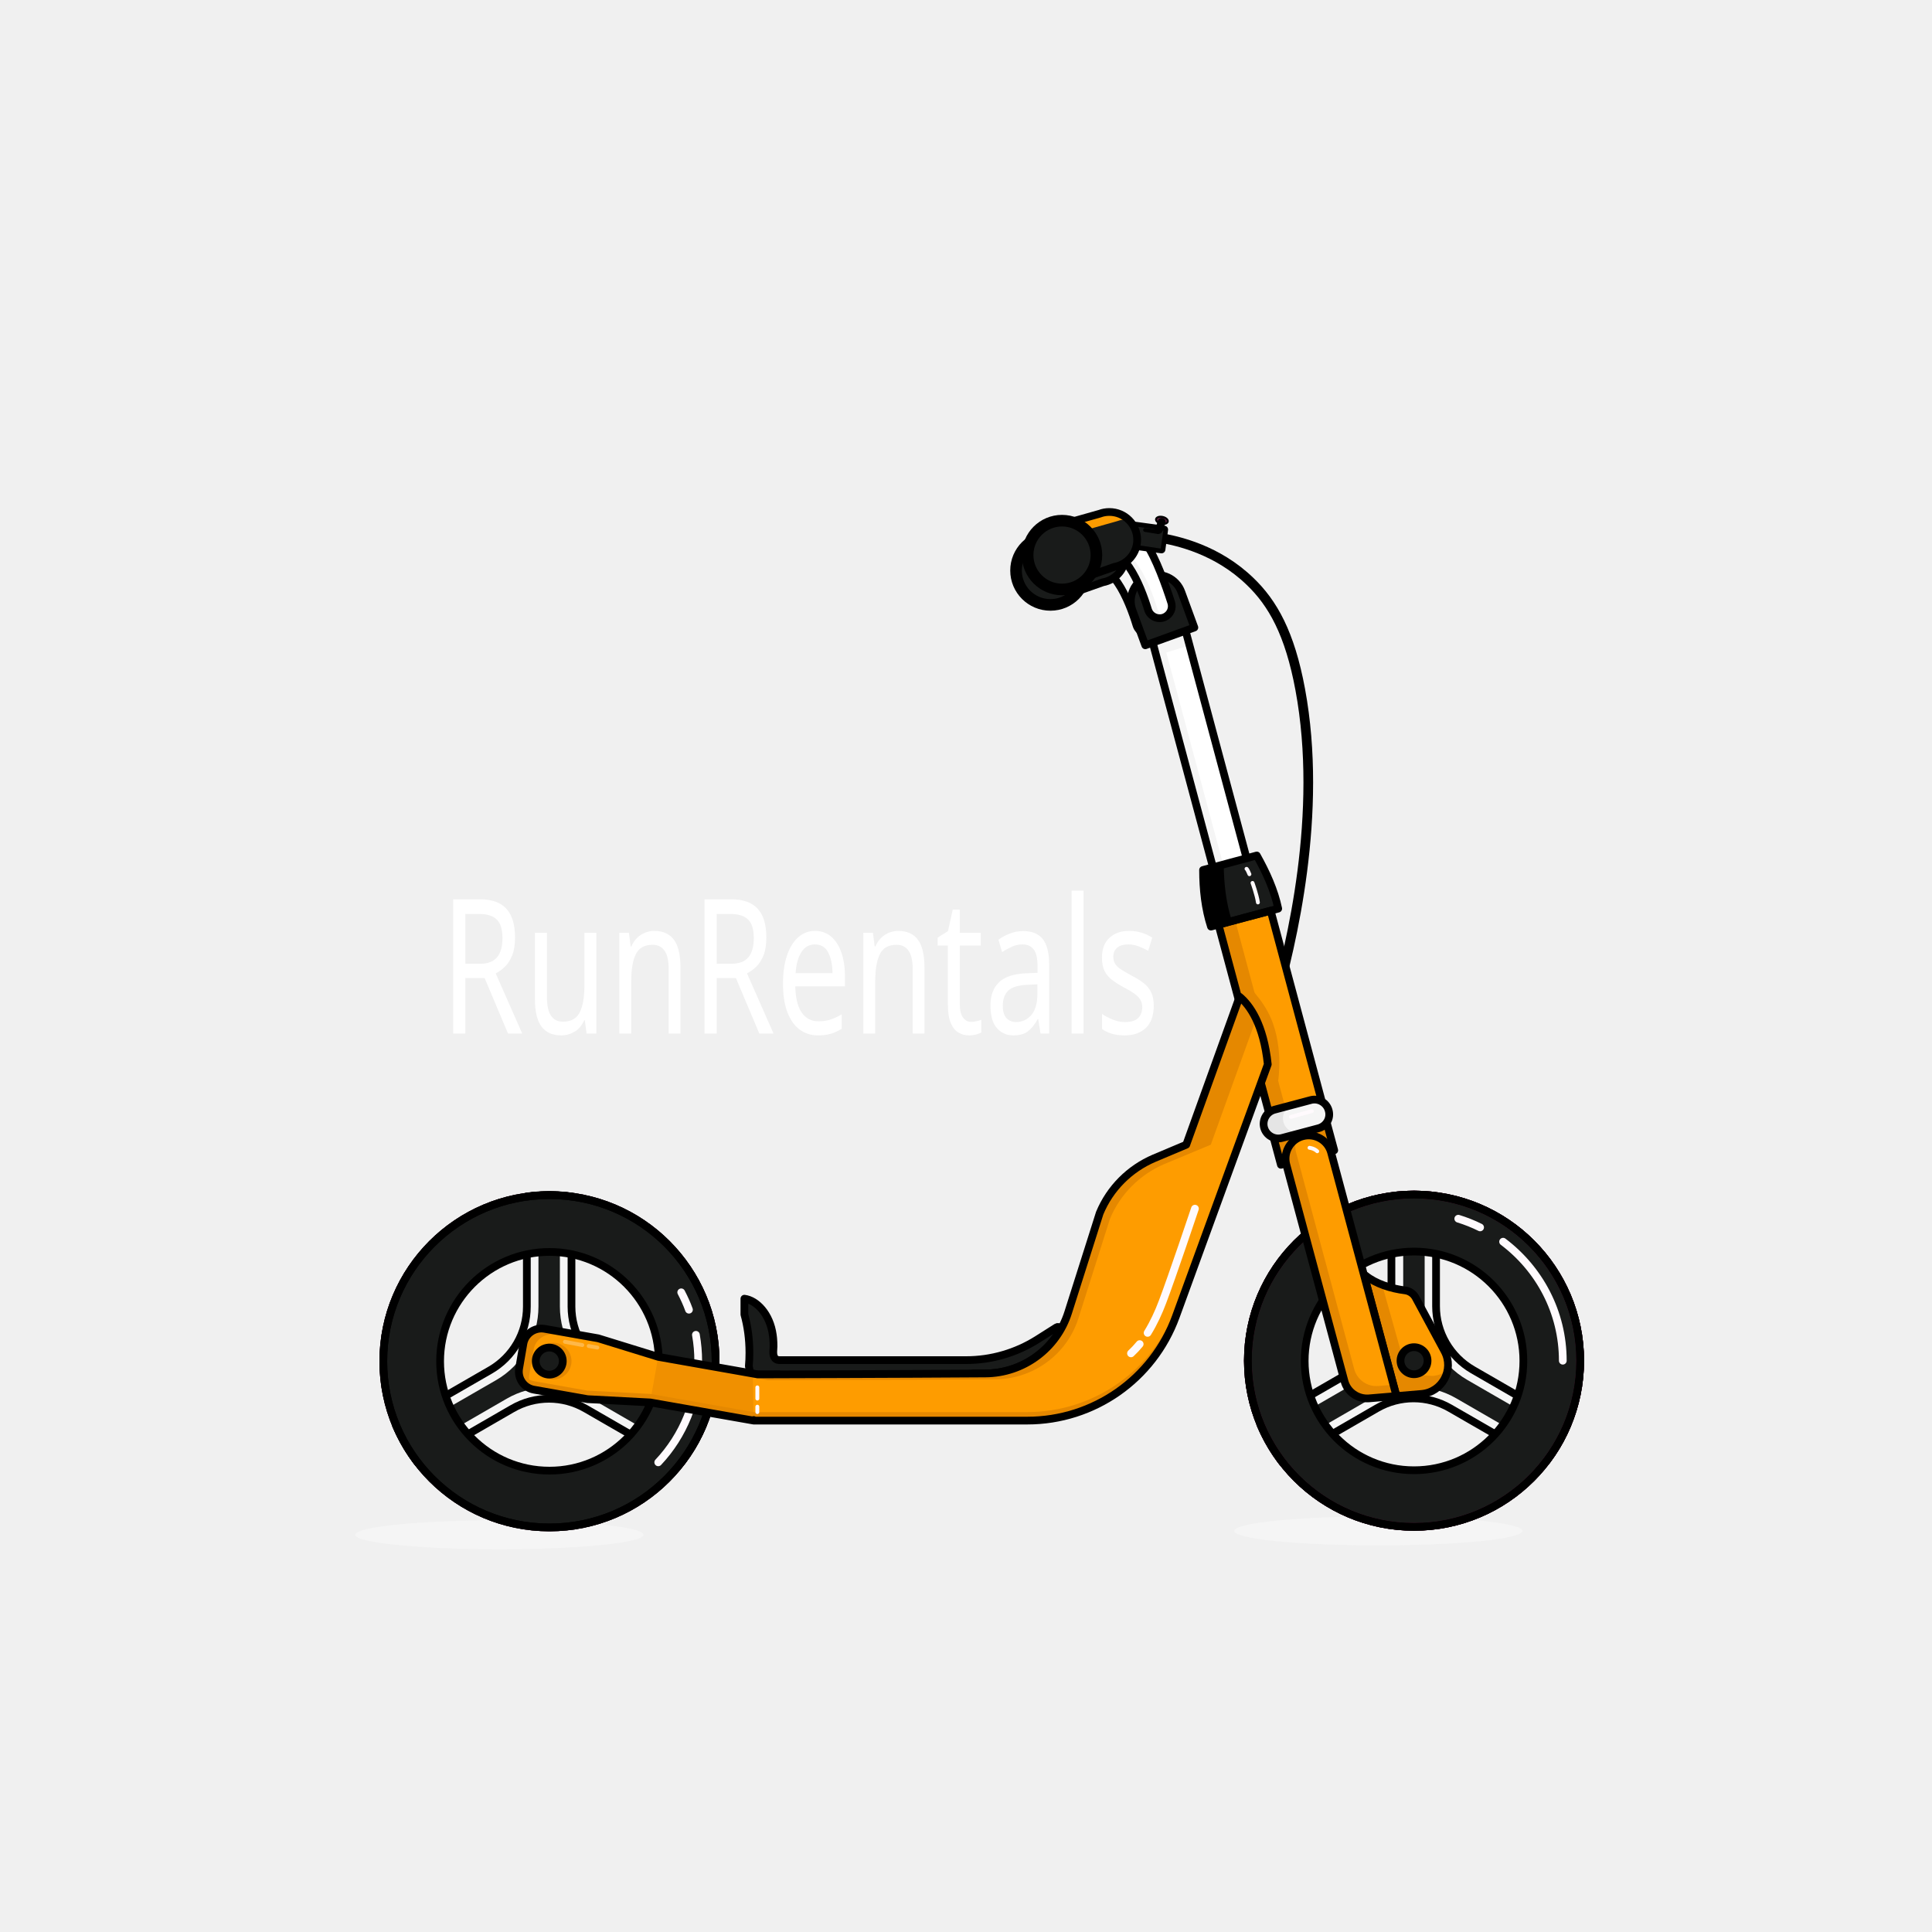
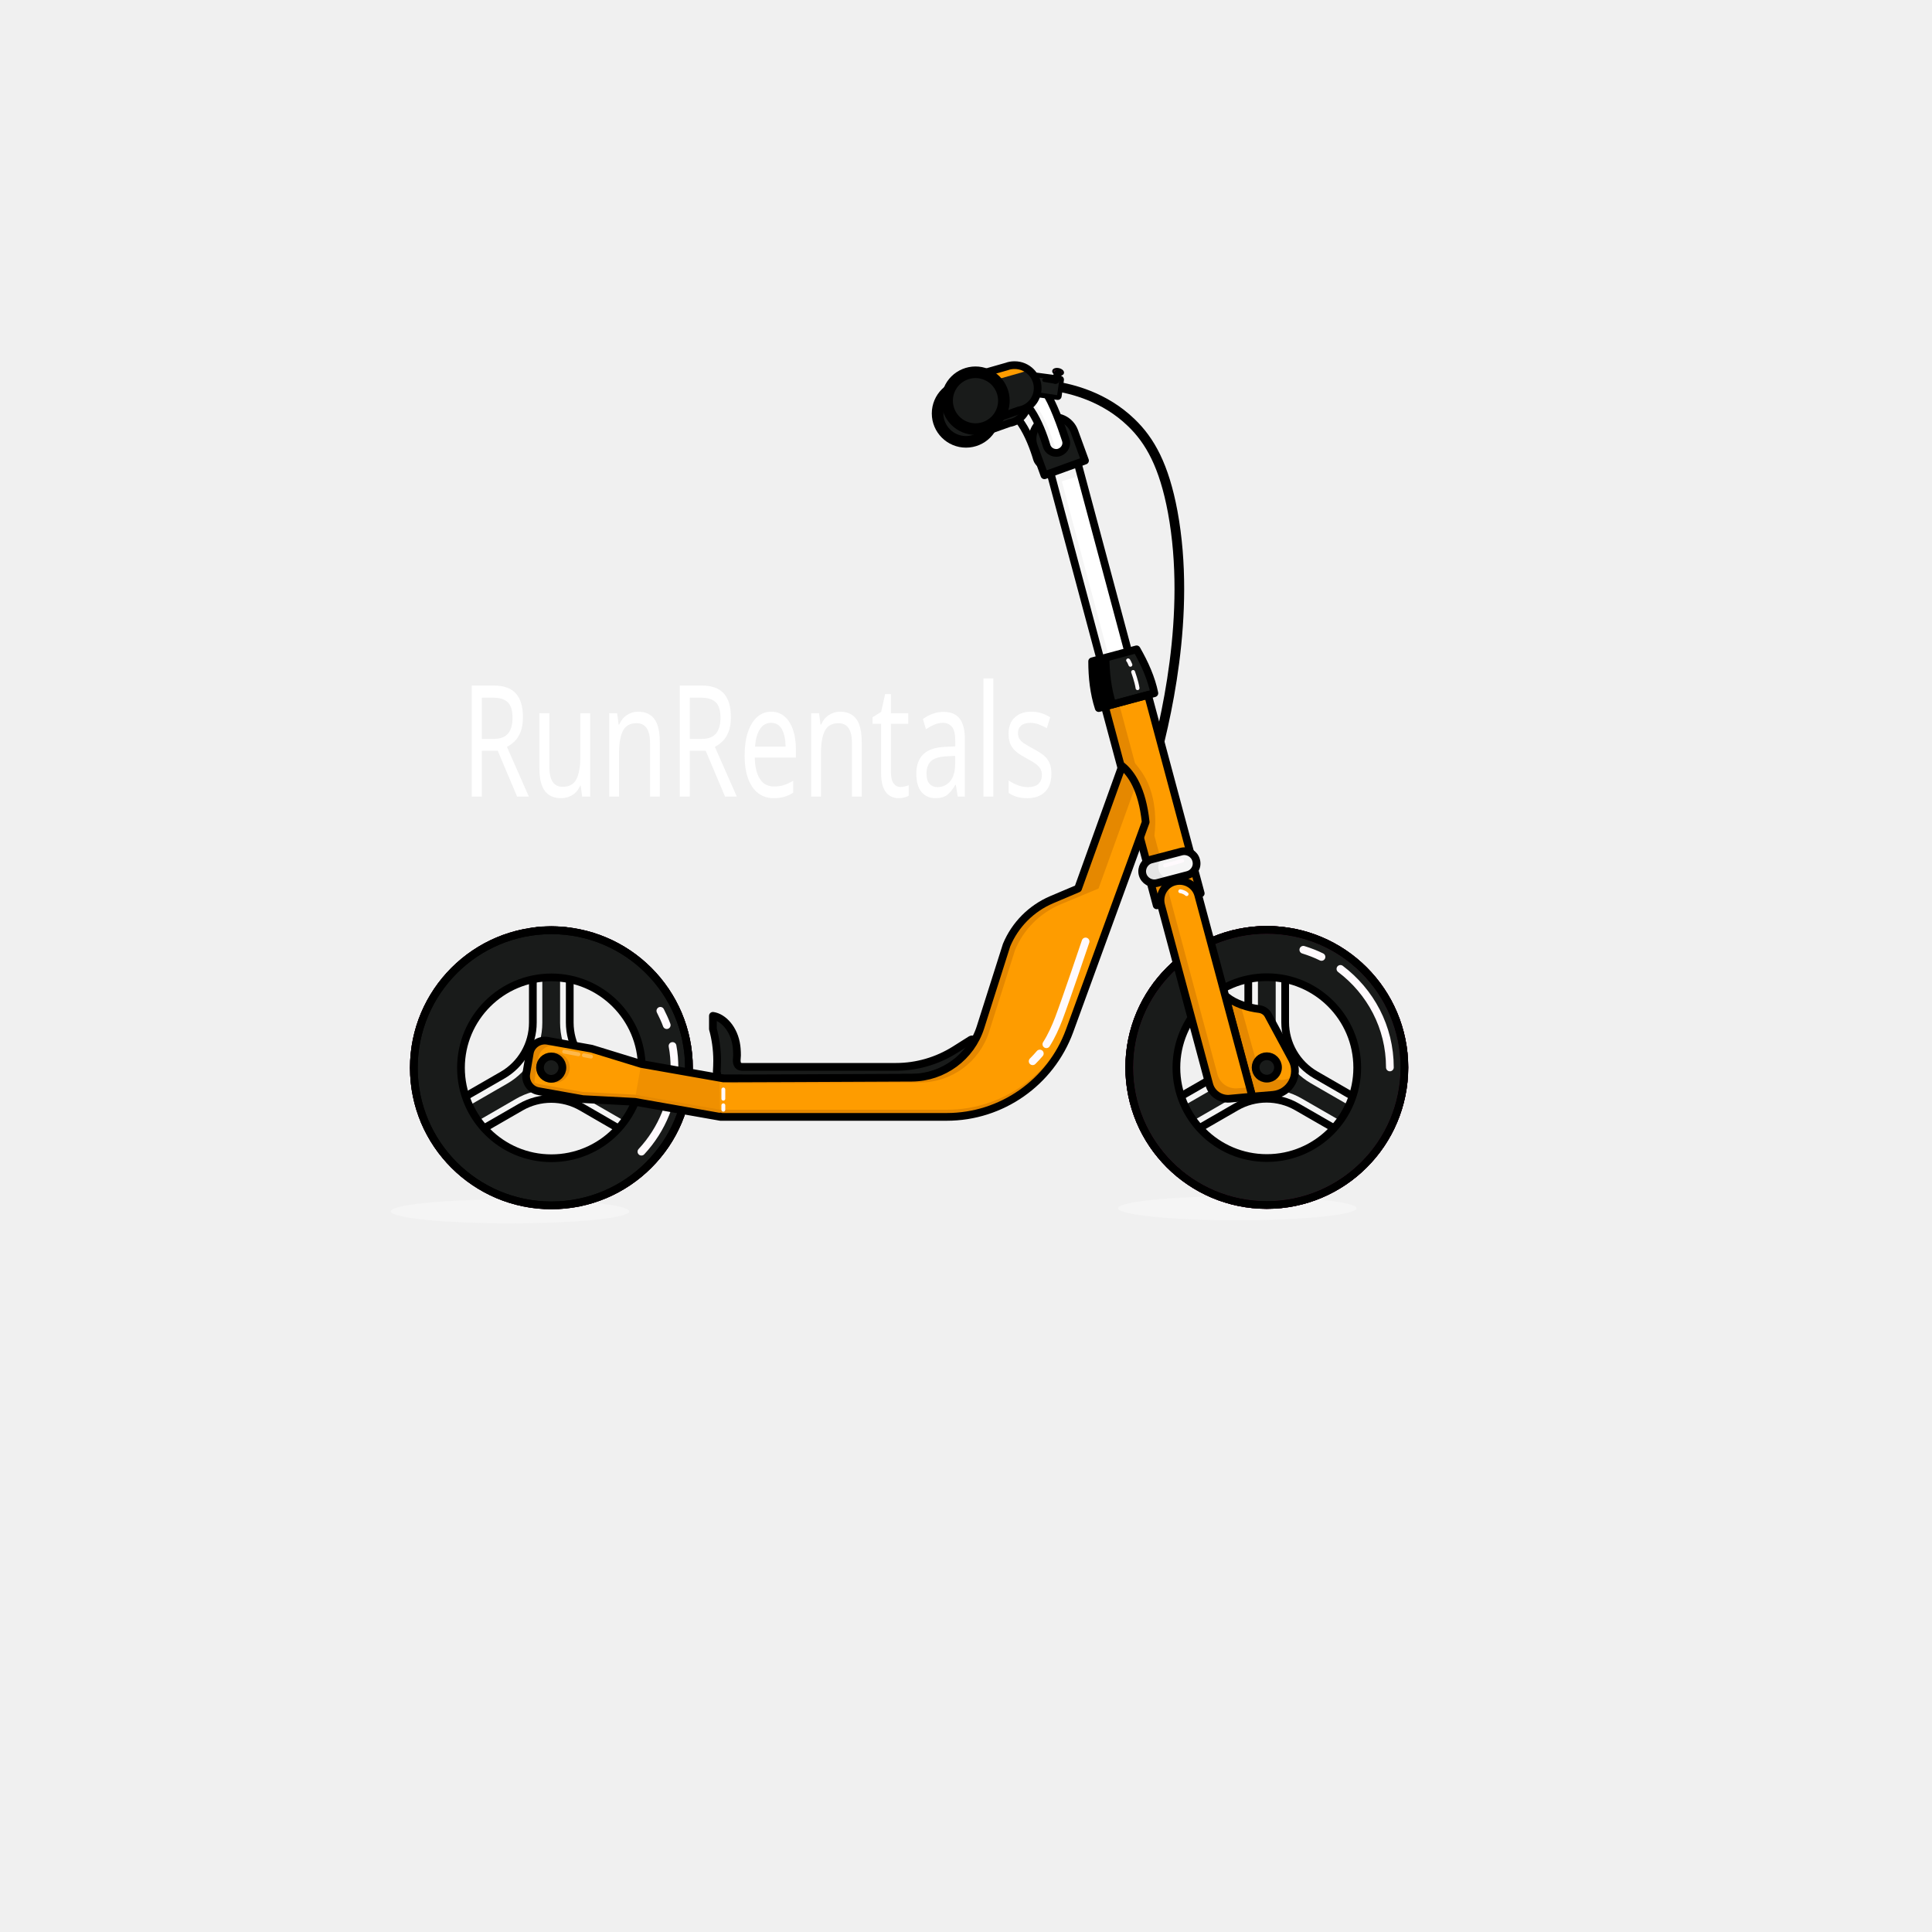
<svg xmlns="http://www.w3.org/2000/svg" version="1.1" id="Layer_1" x="0px" y="0px" viewBox="0 0 1000 1000" style="enable-background:new 0 0 1000 1000;" xml:space="preserve">
  <style type="text/css">
	.st0{fill:none;stroke:#000000;stroke-width:5;stroke-linecap:round;stroke-linejoin:round;stroke-miterlimit:10;}
	.st1{fill:#FFFFFF;}
	.st2{fill:#F5F5F5;}
	.st3{fill:none;stroke:#000000;stroke-width:4;stroke-linecap:round;stroke-linejoin:round;stroke-miterlimit:10;}
	.st4{fill:#191B1A;}
	.st5{fill:#A84582;}
	.st6{fill:none;stroke:#000000;stroke-width:6;stroke-linecap:round;stroke-linejoin:round;stroke-miterlimit:10;}
	.st7{fill:#CB3272;}
	.st8{fill:#E58800;stroke:#000000;stroke-width:4;stroke-linecap:round;stroke-linejoin:round;stroke-miterlimit:10;}
	.st9{fill:none;stroke:#5A1A3C;stroke-width:4;stroke-linecap:round;stroke-linejoin:round;stroke-miterlimit:10;}
	.st10{fill:none;stroke:#FFFAFD;stroke-width:4;stroke-linecap:round;stroke-linejoin:round;stroke-miterlimit:10;}
	.st11{fill:#FE9C00;}
	.st12{fill:#E58800;}
	.st13{fill:#601D43;}
	.st14{fill:#191B1A;stroke:#000000;stroke-width:4;stroke-linecap:round;stroke-linejoin:round;stroke-miterlimit:10;}
	.st15{fill:#BFB3C1;}
	.st16{fill:#E5E5E5;}
	.st17{opacity:0.57;fill:#E58800;enable-background:new    ;}
	.st18{fill:none;stroke:#FFFAFD;stroke-width:2;stroke-linecap:round;stroke-linejoin:round;stroke-miterlimit:10;}
	.st19{fill:#191B1A;stroke:#191B1A;stroke-miterlimit:10;}
	.st20{fill:#FFFFFF;stroke:#000000;stroke-miterlimit:10;}
	.st21{fill:#191B1A;stroke:#000000;stroke-miterlimit:10;}
	.st22{fill:#5A1A3C;stroke:#000000;stroke-width:1;stroke-miterlimit:10.002;}
	.st23{fill:#B8FF52;stroke:#000000;stroke-width:2;stroke-linecap:round;stroke-linejoin:round;stroke-miterlimit:10;}
	
		.st24{opacity:0.29;fill:#F5F5F5;stroke:#FFFAFD;stroke-width:2;stroke-linecap:round;stroke-linejoin:round;stroke-miterlimit:10;enable-background:new    ;}
	.st25{font-family:'JosefinSans-BoldItalic';}
- 	.st26{font-size:97.304px;}
+ 	.st26{font-size:80.514px;}
</style>
  <g id="Layer_1_00000013886247665116257380000014858954481241034922_">
-     <path class="st0" d="M599.3,278.2c10.8,1.7,30.9,6.5,47.7,22.7c11.7,11.2,20.6,26.8,26,56c11.9,64.2-4.6,132.3-13.5,163.5" />
-     <path class="st1" d="M592.7,317.9l17.4-4.7l35.8,133.5l-17.4,4.7L592.7,317.9z" />
-     <path class="st2" d="M601.8,338.3l13.8-4.2l-2-7.6l-16.1,3.7L601.8,338.3z" />
-     <path class="st2" d="M633.7,449.7L598,316.5l-5.3,1.4l35.8,133.5l17.4-4.7l-0.1-0.3L633.7,449.7z" />
-     <path class="st3" d="M592.7,317.9l17.4-4.7l35.8,133.5l-17.4,4.7L592.7,317.9z" />
-     <path class="st2" d="M560.3,283c-0.6,2.9,1,5.9,3.8,7c4.1,1.7,9.9,5.1,14.4,11.6c4.5,6.6,7.8,15.7,9.7,21.9   c1.1,3.7,5.3,5.5,8.7,3.9c2.9-1.4,4.3-4.6,3.3-7.6c-2.6-8.1-8-23.5-13.2-30.7c-4.2-5.8-12.2-9.7-18-12c-3.7-1.4-7.8,0.8-8.5,4.7   L560.3,283L560.3,283z" />
-     <path class="st3" d="M560.3,283c-0.6,2.9,1,5.9,3.8,7c4.1,1.7,9.9,5.1,14.4,11.6c4.5,6.6,7.8,15.7,9.7,21.9   c1.1,3.7,5.3,5.5,8.7,3.9l0,0c2.9-1.4,4.3-4.6,3.3-7.6c-2.6-8.1-8-23.5-13.2-30.7c-4.2-5.8-12.2-9.7-18-12   c-3.7-1.4-7.8,0.8-8.5,4.7L560.3,283L560.3,283z" />
-     <path class="st4" d="M582.6,287.4c0-7.9-6.4-14.4-14.4-14.4c-1.8,0-3.4,0.3-5,0.9l-19.1,5.4l8,28.7l18.7-6.6   C577.5,300.2,582.6,294.4,582.6,287.4L582.6,287.4z" />
-     <path class="st5" d="M553.3,283.1l19.1-5.4c1.6-0.6,3.3-0.9,5-0.9c0.2,0,0.3,0,0.5,0c-2.6-2.3-5.9-3.7-9.6-3.7   c-1.8,0-3.4,0.3-5,0.9l-19.1,5.4l8,28.7l7.4-2.6L553.3,283.1L553.3,283.1z" />
-     <path class="st3" d="M582.6,287.4c0-7.9-6.4-14.4-14.4-14.4c-1.8,0-3.4,0.3-5,0.9l-19.1,5.4l8,28.7l18.7-6.6   C577.5,300.2,582.6,294.4,582.6,287.4L582.6,287.4z" />
-     <circle class="st4" cx="543.7" cy="295.3" r="17.8" />
-     <circle class="st6" cx="543.7" cy="295.3" r="17.8" />
-     <ellipse class="st2" cx="258.5" cy="794.4" rx="74.6" ry="7.5" />
-     <ellipse class="st2" cx="713.4" cy="792.4" rx="74.6" ry="7.5" />
-     <path class="st7" d="M657.3,581.7l27.6-7.4l5.7,21.1l-27.6,7.5L657.3,581.7z" />
-     <path class="st8" d="M657.3,581.7l27.6-7.4l5.7,21.1l-27.6,7.5L657.3,581.7z" />
-     <path class="st2" d="M799.7,757.2c4.8-6.1,8.7-12.8,11.6-19.9l-49-28.3c-11.7-6.8-19-19.3-19-32.9v-57c-3.8-0.5-7.6-0.8-11.4-0.8   c-4,0-7.8,0.3-11.7,0.8v57c0,13.6-7.2,26.1-19,32.9l-48.9,28.2c3,7.1,6.9,13.8,11.6,19.9l48.8-28.2c11.7-6.8,26.2-6.8,37.9,0   L799.7,757.2L799.7,757.2z" />
-     <path class="st4" d="M753.8,723.8c-6.7-3.9-14.3-5.9-22-5.9s-15.3,2-22,5.9l-44.1,25.5c-2.1-3.1-3.9-6.3-5.6-9.6l44.2-25.5   c13.6-7.8,22-22.4,22-38.1v-51.6c1.9-0.1,3.8-0.2,5.7-0.2c1.8,0,3.6,0.1,5.4,0.2v51.6c0,15.7,8.4,30.2,22,38.1l44.3,25.6   c-1.6,3.3-3.5,6.5-5.6,9.6L753.8,723.8L753.8,723.8z" />
-     <path class="st3" d="M799.7,757.2c4.8-6.1,8.7-12.8,11.6-19.9l-49-28.3c-11.7-6.8-19-19.3-19-32.9v-57c-3.8-0.5-7.6-0.8-11.4-0.8   c-4,0-7.8,0.3-11.7,0.8v57c0,13.6-7.2,26.1-19,32.9l-48.9,28.2c3,7.1,6.9,13.8,11.6,19.9l48.8-28.2c11.7-6.8,26.2-6.8,37.9,0   L799.7,757.2L799.7,757.2z" />
-     <path class="st4" d="M731.9,618.3c-47.5,0-86,38.5-86,86s38.5,86,86,86s86-38.5,86-86S779.4,618.3,731.9,618.3z M731.9,761   c-31.3,0-56.6-25.4-56.6-56.6s25.4-56.6,56.6-56.6s56.6,25.4,56.6,56.6S763.2,761,731.9,761z" />
-     <circle class="st9" cx="731.9" cy="704.3" r="86" />
-     <circle class="st9" cx="731.9" cy="704.3" r="86" />
-     <path class="st3" d="M731.9,618.3c-47.5,0-86,38.5-86,86s38.5,86,86,86s86-38.5,86-86S779.4,618.3,731.9,618.3z M731.9,761   c-31.3,0-56.6-25.4-56.6-56.6s25.4-56.6,56.6-56.6s56.6,25.4,56.6,56.6S763.2,761,731.9,761z" />
-     <circle class="st3" cx="731.9" cy="704.3" r="86" />
-     <path class="st10" d="M778,642.7c18.7,14.1,30.9,36.4,30.9,61.6 M754.8,630.8c3.9,1.2,7.7,2.7,11.3,4.5" />
-     <circle class="st9" cx="731.9" cy="704.3" r="11" />
-     <path class="st11" d="M747.7,699.4l-15-27.8c-1.1-2-3.1-3.4-5.4-3.7c-7.3-0.9-15.2-3.4-20.5-7.7l-0.7,0.2l16.7,62.2l13-1.1   C746.5,720.6,752.8,708.9,747.7,699.4L747.7,699.4z" />
-     <path class="st12" d="M741.4,712.2l-13-0.9l-13-46.3c-3.2-1.2-6.2-2.8-8.6-4.8l-0.7,0.2l16.7,62.2l13-1.1c7.2-0.6,12.3-6,13.5-12.3   C747.1,710.9,744.4,712,741.4,712.2L741.4,712.2z" />
-     <path class="st3" d="M747.7,699.4l-15-27.8c-1.1-2-3.1-3.4-5.4-3.7c-7.3-0.9-15.2-3.4-20.5-7.7l-0.7,0.2l16.7,62.2l13-1.1   C746.5,720.6,752.8,708.9,747.7,699.4L747.7,699.4z" />
-     <circle class="st13" cx="731.9" cy="704.3" r="7" />
-     <circle class="st14" cx="731.9" cy="704.3" r="7" />
-     <circle class="st9" cx="284.4" cy="704.6" r="86" />
-     <path class="st2" d="M352.2,757.4c4.8-6.1,8.7-12.8,11.6-19.9l-49-28.3c-11.7-6.8-19-19.3-19-32.9v-57c-3.8-0.5-7.6-0.8-11.4-0.8   c-4,0-7.8,0.3-11.7,0.8v57c0,13.6-7.2,26.1-19,32.9l-48.9,28.2c3,7.1,6.9,13.8,11.6,19.9l48.8-28.2c11.7-6.8,26.2-6.8,37.9,0   L352.2,757.4L352.2,757.4z" />
-     <path class="st4" d="M306.2,724c-6.7-3.9-14.3-5.9-22-5.9s-15.3,2-22,5.9l-44.1,25.5c-2.1-3.1-3.9-6.3-5.6-9.6l44.2-25.5   c13.6-7.8,22-22.4,22-38.1v-51.6c1.9-0.1,3.8-0.2,5.7-0.2c1.8,0,3.6,0.1,5.4,0.2v51.6c0,15.7,8.4,30.2,22,38.1l44.3,25.6   c-1.6,3.3-3.5,6.5-5.6,9.6L306.2,724L306.2,724z" />
-     <path class="st3" d="M352.2,757.4c4.8-6.1,8.7-12.8,11.6-19.9l-49-28.3c-11.7-6.8-19-19.3-19-32.9v-57c-3.8-0.5-7.6-0.8-11.4-0.8   c-4,0-7.8,0.3-11.7,0.8v57c0,13.6-7.2,26.1-19,32.9l-48.9,28.2c3,7.1,6.9,13.8,11.6,19.9l48.8-28.2c11.7-6.8,26.2-6.8,37.9,0   L352.2,757.4L352.2,757.4z" />
-     <path class="st4" d="M284.4,618.6c-47.5,0-86,38.5-86,86s38.5,86,86,86s86-38.5,86-86S331.9,618.6,284.4,618.6z M284.4,761.2   c-31.3,0-56.6-25.4-56.6-56.6s25.4-56.6,56.6-56.6s56.6,25.4,56.6,56.6S315.6,761.2,284.4,761.2z" />
-     <path class="st3" d="M284.4,618.6c-47.5,0-86,38.5-86,86s38.5,86,86,86s86-38.5,86-86S331.9,618.6,284.4,618.6z M284.4,761.2   c-31.3,0-56.6-25.4-56.6-56.6s25.4-56.6,56.6-56.6s56.6,25.4,56.6,56.6S315.6,761.2,284.4,761.2z" />
-     <circle class="st3" cx="284.4" cy="704.6" r="86" />
-     <path class="st10" d="M360.2,690.9c0.8,4.5,1.2,9.1,1.2,13.6c0,20.2-7.8,38.7-20.7,52.4 M352.6,668.9c1.5,2.9,2.9,5.9,4,9" />
-     <circle class="st15" cx="284.3" cy="704.5" r="7" />
-     <path class="st9" d="M614,592.4l-33,88.5" />
-     <path class="st13" d="M546.9,687l-10.1,6.4c-11,6.9-23.7,10.6-36.7,10.6h-96.6c-2.9,0-3.5-2.5-3.2-5.5c0.2-1.6,0-5.8-0.3-7.5   c-1.5-10.9-8.4-18-14.7-18.8v8.2c1.6,5.7,2.6,12.5,2.6,19.8c0,2.4-0.1,4.7-0.3,6.9l0.7,3.6l0,0l3.9,0.7h11v10h100.5v-10.5h6.3   c17.1-0.1,32.5-9.8,40.1-24.7C549,686.1,547.9,686.4,546.9,687L546.9,687z" />
-     <path class="st14" d="M546.9,687l-10.1,6.4c-11,6.9-23.7,10.6-36.7,10.6h-96.6c-2.9,0-3.5-2.5-3.2-5.5c0.2-1.6,0-5.8-0.3-7.5   c-1.5-10.9-8.4-18-14.7-18.8v8.2c1.6,5.7,2.6,12.5,2.6,19.8c0,2.4-0.1,4.7-0.3,6.9l0.7,3.6l0,0l3.9,0.7h11v10h100.5v-10.5h6.3   c16.1-0.1,30.7-8.7,38.7-22.2C549.3,687.6,548,686.3,546.9,687L546.9,687L546.9,687z" />
-     <path class="st11" d="M630.7,478.6l27-7.2l29,108.2l-27,7.2L630.7,478.6z" />
-     <path class="st12" d="M667.7,582.3l-28.4-106l-8.6,2.3l29,108.2l27-7.2l-0.6-2.2L667.7,582.3z" />
-     <path class="st12" d="M643.5,508.1c0,0,7.4,5.8,12.7,15.6c8.6,15.9,5.4,35.5,5.4,35.5l-2.8,2.6L643.5,508.1z" />
-     <path class="st13" d="M661.6,470.3l-34.8,9.3c-3-9.3-4.1-19.2-4.1-29.3l27.8-7.5C655.5,451.7,659.6,460.8,661.6,470.3z" />
-     <path class="st4" d="M661.6,470.3l-34.8,9.3c-3-9.3-4.1-19.2-4.1-29.3l27.8-7.5C655.5,451.7,659.6,460.8,661.6,470.3z" />
-     <path d="M637.5,476.3c-2.9-9.1-4-18.9-4.1-28.8l-10.6,2.9c0.1,10,1.2,20,4.1,29.3l34.8-9.3c0-0.2-0.1-0.3-0.1-0.5L637.5,476.3   L637.5,476.3z" />
-     <path class="st3" d="M630.7,478.6l27-7.2l29,108.2l-27,7.2L630.7,478.6z" />
-     <path class="st2" d="M682.4,584l-18.8,5c-4,1.1-8.2-1.3-9.3-5.3l0,0c-1.1-4,1.3-8.2,5.3-9.3l0,0l18.8-5c4.1-1,8.2,1.4,9.2,5.5   C688.7,578.9,686.4,582.9,682.4,584z" />
-     <path class="st16" d="M673.6,586.1c-4,1.1-8.2-1.3-9.3-5.3l0,0c-0.9-3.3,0.6-6.7,3.4-8.4l-8,2.1c-4,1.1-6.4,5.3-5.2,9.3   c1.1,3.9,5.2,6.3,9.1,5.3l18.8-5c0.7-0.2,1.4-0.5,2-0.9L673.6,586.1L673.6,586.1z" />
-     <path class="st3" d="M682.4,584l-18.8,5c-4,1.1-8.2-1.3-9.3-5.3l0,0l0,0c-1.1-4,1.3-8.2,5.3-9.3l0,0l18.8-5c4-1.1,8.2,1.3,9.3,5.3   l0,0l0,0C688.9,578.8,686.5,582.9,682.4,584z M661.6,470.3l-34.8,9.3c-3-9.3-4.1-19.2-4.1-29.3l27.8-7.5   C655.5,451.7,659.6,460.8,661.6,470.3z" />
-     <path class="st11" d="M656.2,550.9l-47.6,130.6c-11.8,32.3-42.5,53.8-76.9,53.8H390.1V735v0.3l-53.5-9.4l-32.5-1.7l-27.7-4.9   c-5.2-0.9-8.6-5.8-7.7-11l2.2-12.8c0.9-5.2,5.9-8.6,11-7.7l27.7,4.9l31.1,9.6l51.5,9.1c0,0,73.4-0.2,117.8-0.5   c19.6-0.1,37-12.9,42.9-31.6l16.3-51.4c5.3-12.8,15.5-23,28.2-28.4l16.6-7l27.6-76.6C646.9,520.3,654,530.1,656.2,550.9   L656.2,550.9z" />
-     <path class="st11" d="M309.5,692.7l-27.7-4.9c-5.2-0.9-10.1,2.5-11,7.7l-2.2,12.8c-0.9,5.2,2.5,10.1,7.7,11l27.7,4.9l32.5,1.7   l53.5,9.4l-0.4-22.4l-5.4-3l-43.6-7.7L309.5,692.7L309.5,692.7z" />
-     <path class="st12" d="M608.6,677.1c-11.8,32.3-42.5,53.8-76.9,53.8H390.1v-0.3v0.3l-53.5-9.4l-32.5-1.7l-27.7-4.9   c-3.8-0.7-6.8-3.5-7.6-7.2l-0.1,0.6c-0.9,5.2,2.5,10.1,7.7,11l27.7,4.9l32.5,1.7l53.5,9.4V735v0.3h141.6   c34.4,0,65.1-21.5,76.9-53.8l47.6-130.6c-0.1-1.1-0.3-2.2-0.4-3.3L608.6,677.1z" />
-     <path class="st12" d="M274,711.3l2.2-12.8c0.9-5.2,5.9-8.6,11-7.7l27.7,4.9l31.1,9.6l51.5,9.1c0,0,73.4-0.2,117.8-0.5   c19.6-0.1,37-12.9,42.9-31.6l16.3-51.4c5.3-12.8,15.5-23,28.2-28.4l24-10l23.9-66.3c-1.7-2.3-7.5-9.9-9.1-11.2L614,591.4l-16.6,7   c-12.7,5.4-22.9,15.6-28.2,28.4l-16.3,51.4c-5.9,18.7-23.3,31.5-42.9,31.6c-44.4,0.3-117.8,0.5-117.8,0.5l-51.5-9.1l-31.1-9.6   l-27.7-4.9c-5.2-0.9-10.1,2.5-11,7.7l-2.2,12.8c-0.8,4.8,2.1,9.5,6.8,10.8C274,716.1,273.5,713.7,274,711.3z" />
-     <path class="st17" d="M389.7,712.9l-5.4-3l-43.6-7.7l-4.2,23.6l53.5,9.4L389.7,712.9z" />
-     <path class="st3" d="M656.2,550.9l-47.6,130.6c-11.8,32.3-42.5,53.8-76.9,53.8H390.1V735v0.3l-53.5-9.4l-32.5-1.7l-27.7-4.9   c-5.2-0.9-8.6-5.8-7.7-11l2.2-12.8c0.9-5.2,5.9-8.6,11-7.7l27.7,4.9l31.1,9.6l51.5,9.1c0,0,73.4-0.2,117.8-0.5   c19.6-0.1,37-12.9,42.9-31.6l16.3-51.4c5.3-12.8,15.5-23,28.2-28.4l16.6-7l27.6-76.6C646.9,520.3,654,530.1,656.2,550.9   L656.2,550.9z" />
-     <path class="st11" d="M722.8,722.6l-33.8-126c-1.7-6.4-8.3-10.2-14.7-8.5s-10.2,8.3-8.5,14.7l30.1,112.1c1.5,5.6,6.8,9.3,12.6,8.9   L722.8,722.6z" />
-     <path class="st12" d="M713.5,717.4c-5.8,0.5-11.1-3.2-12.6-8.9l-30.1-112.2c-0.6-2.3-0.5-4.6,0.2-6.8c-4.4,2.7-6.6,8.1-5.2,13.3   l30.1,112.1c1.5,5.6,6.8,9.3,12.6,8.9l14.3-1.2l-1.6-5.9L713.5,717.4z" />
-     <path class="st3" d="M722.8,722.6l-33.8-126c-1.7-6.4-8.3-10.2-14.7-8.5l0,0c-6.4,1.7-10.2,8.3-8.5,14.7l30.1,112.1   c1.5,5.6,6.8,9.3,12.6,8.9L722.8,722.6z" />
-     <circle class="st12" cx="286.3" cy="704.5" r="9.5" />
-     <circle class="st13" cx="284.3" cy="704.5" r="7" />
-     <circle class="st14" cx="284.3" cy="704.5" r="7" />
-     <path class="st10" d="M589.9,695.7c-1.4,1.7-2.9,3.3-4.5,4.8 M618.5,625.6c0,0-11.8,35.2-16.8,48.3c-2,5.3-4.5,10.8-7.7,16" />
-     <path class="st18" d="M645.2,449.7c0,0,0.3-0.1,1.5,2.8 M648.3,457c0,0,2.2,6,2.8,10.1 M668.2,578.1l10.8-3 M677.8,594.1   c0,0,2.3,0.2,4,1.8 M392,718.1v5.8 M392,728.1v2.8" />
-     <path class="st4" d="M618.2,324.8l-25.4,9.2l-6.7-18.3c-2.5-7,1.1-14.8,8.1-17.3c7-2.6,14.8,1.1,17.3,8.1L618.2,324.8z" />
-     <circle class="st19" cx="601.2" cy="316.5" r="10.1" />
-     <path class="st3" d="M618.2,324.8l-25.4,9.2l-6.7-18.3c-2.5-7,1.1-14.8,8.1-17.3l0,0c7-2.6,14.8,1.1,17.3,8.1L618.2,324.8z" />
-     <path class="st20" d="M566.3,275c-0.6,2.9,1,5.9,3.8,7c4.1,1.7,9.9,5.1,14.4,11.6c4.5,6.6,7.8,15.7,9.7,21.9   c1.1,3.7,5.3,5.5,8.7,3.9c2.9-1.4,4.3-4.6,3.3-7.6c-2.6-8.1-8-23.5-13.2-30.7c-4.2-5.8-12.2-9.7-18-12c-3.7-1.4-7.8,0.8-8.5,4.7   L566.3,275L566.3,275z" />
-     <path class="st2" d="M599,314.9c-1.9-6.2-5.2-15.3-9.7-21.9c-4.5-6.5-10.3-9.9-14.4-11.6c-2.8-1.1-4.3-4.1-3.8-7l0.2-1.2   c0.3-1.8,1.4-3.3,3-4.3c-3.5-0.9-7.1,1.3-7.8,4.9l-0.2,1.2c-0.6,2.9,1,5.9,3.8,7c4.1,1.7,9.9,5.1,14.4,11.6   c4.5,6.6,7.8,15.7,9.7,21.9c1.1,3.7,5.3,5.5,8.7,3.9c0.2-0.1,0.3-0.2,0.5-0.3C601.3,318.6,599.6,317,599,314.9L599,314.9z" />
-     <path class="st3" d="M566.3,275c-0.6,2.9,1,5.9,3.8,7c4.1,1.7,9.9,5.1,14.4,11.6c4.5,6.6,7.8,15.7,9.7,21.9   c1.1,3.7,5.3,5.5,8.7,3.9l0,0c2.9-1.4,4.3-4.6,3.3-7.6c-2.6-8.1-8-23.5-13.2-30.7c-4.2-5.8-12.2-9.7-18-12   c-3.7-1.4-7.8,0.8-8.5,4.7L566.3,275L566.3,275z" />
-     <path class="st3" d="M602.6,274.1l-1.4,10.3l-15.5-2.1l1.4-10.3L602.6,274.1z" />
-     <path class="st21" d="M602.7,274.2l-1.5,10.3l-15.5-2.3l1.5-10.3L602.7,274.2z" />
-     <path class="st4" d="M588.6,279.4c0-7.9-6.4-14.4-14.4-14.4c-1.8,0-3.4,0.3-5,0.9l-19.1,5.4l8,28.7l18.7-6.6   C583.5,292.2,588.6,286.4,588.6,279.4L588.6,279.4z" />
-     <path class="st11" d="M559.3,275.1l19.1-5.4c1.6-0.6,3.3-0.9,5-0.9c0.2,0,0.3,0,0.5,0c-2.6-2.3-5.9-3.7-9.6-3.7   c-1.8,0-3.4,0.3-5,0.9l-19.1,5.4l8,28.7l7.4-2.6L559.3,275.1L559.3,275.1z" />
-     <path class="st3" d="M588.6,279.4c0-7.9-6.4-14.4-14.4-14.4c-1.8,0-3.4,0.3-5,0.9l-19.1,5.4l8,28.7l18.7-6.6   C583.5,292.2,588.6,286.4,588.6,279.4L588.6,279.4z" />
-     <circle class="st4" cx="549.7" cy="287.3" r="17.8" />
-     <circle class="st6" cx="549.7" cy="287.3" r="17.8" />
-     <ellipse transform="matrix(0.2092 -0.9779 0.9779 0.2092 212.2493 801.0916)" class="st22" cx="601.4" cy="269.3" rx="1.8" ry="3.1" />
-     <path class="st3" d="M599.8,274.3l1.5-4.2" />
-     <path class="st23" d="M592.7,274.3l6.7,1.1" />
-     <path class="st24" d="M292.4,694.5l9,1.7 M304.7,696.7l4.5,0.8" />
-     <text transform="matrix(0.7195 0 0 1 227.8018 534.9502)" class="st1 st25 st26">RunRentals</text>
+     <path class="st0" d="M546,199.9c8.9,1.4,25.6,5.4,39.5,18.8c9.7,9.3,17,22.2,21.5,46.3c9.8,53.1-3.8,109.5-11.2,135.3" />
+     <path class="st1" d="M540.5,232.7l14.4-3.9l29.6,110.5l-14.4,3.9L540.5,232.7z" />
+     <path class="st2" d="M548,249.6l11.4-3.5l-1.7-6.3l-13.3,3.1L548,249.6z" />
+     <path class="st2" d="M574.4,341.8l-29.5-110.2l-4.4,1.2l29.6,110.5l14.4-3.9l-0.1-0.2L574.4,341.8z" />
+     <path class="st3" d="M540.5,232.7l14.4-3.9l29.6,110.5l-14.4,3.9L540.5,232.7z" />
+     <path class="st2" d="M513.7,203.9c-0.5,2.4,0.8,4.9,3.1,5.8c3.4,1.4,8.2,4.2,11.9,9.6c3.7,5.5,6.5,13,8,18.1   c0.9,3.1,4.4,4.6,7.2,3.2c2.4-1.2,3.6-3.8,2.7-6.3c-2.2-6.7-6.6-19.4-10.9-25.4c-3.5-4.8-10.1-8-14.9-9.9c-3.1-1.2-6.5,0.7-7,3.9   L513.7,203.9L513.7,203.9z" />
+     <path class="st3" d="M513.7,203.9c-0.5,2.4,0.8,4.9,3.1,5.8c3.4,1.4,8.2,4.2,11.9,9.6c3.7,5.5,6.5,13,8,18.1   c0.9,3.1,4.4,4.6,7.2,3.2l0,0c2.4-1.2,3.6-3.8,2.7-6.3c-2.2-6.7-6.6-19.4-10.9-25.4c-3.5-4.8-10.1-8-14.9-9.9   c-3.1-1.2-6.5,0.7-7,3.9L513.7,203.9L513.7,203.9z" />
+     <path class="st4" d="M532.1,207.5c0-6.5-5.3-11.9-11.9-11.9c-1.5,0-2.8,0.2-4.1,0.7l-15.8,4.5l6.6,23.7l15.5-5.5   C527.9,218.1,532.1,213.3,532.1,207.5L532.1,207.5z" />
+     <path class="st5" d="M507.9,203.9l15.8-4.5c1.3-0.5,2.7-0.7,4.1-0.7c0.2,0,0.2,0,0.4,0c-2.2-1.9-4.9-3.1-7.9-3.1   c-1.5,0-2.8,0.2-4.1,0.7l-15.8,4.5l6.6,23.7l6.1-2.2L507.9,203.9L507.9,203.9z" />
+     <path class="st3" d="M532.1,207.5c0-6.5-5.3-11.9-11.9-11.9c-1.5,0-2.8,0.2-4.1,0.7l-15.8,4.5l6.6,23.7l15.5-5.5   C527.9,218.1,532.1,213.3,532.1,207.5L532.1,207.5z" />
+     <circle class="st4" cx="500" cy="214" r="14.7" />
+     <circle class="st6" cx="500" cy="214" r="14.7" />
+     <ellipse class="st2" cx="264" cy="627" rx="61.7" ry="6.2" />
+     <ellipse class="st2" cx="640.4" cy="625.4" rx="61.7" ry="6.2" />
+     <path class="st7" d="M594,451l22.8-6.1l4.7,17.5l-22.8,6.2L594,451z" />
+     <path class="st8" d="M594,451l22.8-6.1l4.7,17.5l-22.8,6.2L594,451z" />
+     <path class="st2" d="M711.8,596.2c4-5,7.2-10.6,9.6-16.5l-40.5-23.4c-9.7-5.6-15.7-16-15.7-27.2V482c-3.1-0.4-6.3-0.7-9.4-0.7   c-3.3,0-6.5,0.2-9.7,0.7v47.2c0,11.3-6,21.6-15.7,27.2l-40.5,23.3c2.5,5.9,5.7,11.4,9.6,16.5l40.4-23.3c9.7-5.6,21.7-5.6,31.4,0   L711.8,596.2L711.8,596.2z" />
+     <path class="st4" d="M673.8,568.6c-5.5-3.2-11.8-4.9-18.2-4.9s-12.7,1.7-18.2,4.9l-36.5,21.1c-1.7-2.6-3.2-5.2-4.6-7.9l36.6-21.1   c11.3-6.5,18.2-18.5,18.2-31.5v-42.7c1.6-0.1,3.1-0.2,4.7-0.2c1.5,0,3,0.1,4.5,0.2v42.7c0,13,7,25,18.2,31.5l36.7,21.2   c-1.3,2.7-2.9,5.4-4.6,7.9L673.8,568.6L673.8,568.6z" />
+     <path class="st3" d="M711.8,596.2c4-5,7.2-10.6,9.6-16.5l-40.5-23.4c-9.7-5.6-15.7-16-15.7-27.2V482c-3.1-0.4-6.3-0.7-9.4-0.7   c-3.3,0-6.5,0.2-9.7,0.7v47.2c0,11.3-6,21.6-15.7,27.2l-40.5,23.3c2.5,5.9,5.7,11.4,9.6,16.5l40.4-23.3c9.7-5.6,21.7-5.6,31.4,0   L711.8,596.2L711.8,596.2z" />
+     <path class="st4" d="M655.7,481.3c-39.3,0-71.2,31.9-71.2,71.2s31.9,71.2,71.2,71.2s71.2-31.9,71.2-71.2   C726.8,513.2,695,481.3,655.7,481.3z M655.7,599.4c-25.9,0-46.8-21-46.8-46.8s21-46.8,46.8-46.8s46.8,21,46.8,46.8   S681.6,599.4,655.7,599.4z" />
+     <circle class="st9" cx="655.7" cy="552.5" r="71.2" />
+     <circle class="st9" cx="655.7" cy="552.5" r="71.2" />
+     <path class="st3" d="M655.7,481.3c-39.3,0-71.2,31.9-71.2,71.2s31.9,71.2,71.2,71.2s71.2-31.9,71.2-71.2   C726.8,513.2,695,481.3,655.7,481.3z M655.7,599.4c-25.9,0-46.8-21-46.8-46.8s21-46.8,46.8-46.8s46.8,21,46.8,46.8   S681.6,599.4,655.7,599.4z" />
+     <circle class="st3" cx="655.7" cy="552.5" r="71.2" />
+     <path class="st10" d="M693.8,501.5c15.5,11.7,25.6,30.1,25.6,51 M674.6,491.6c3.2,1,6.4,2.2,9.4,3.7" />
+     <circle class="st9" cx="655.7" cy="552.5" r="9.1" />
+     <path class="st11" d="M668.8,548.4l-12.4-23c-0.9-1.7-2.6-2.8-4.5-3.1c-6-0.7-12.6-2.8-17-6.4l-0.6,0.2l13.8,51.5l10.8-0.9   C667.8,565.9,673,556.3,668.8,548.4L668.8,548.4z" />
+     <path class="st12" d="M663.5,559l-10.8-0.7L642,519.9c-2.6-1-5.1-2.3-7.1-4l-0.6,0.2l13.8,51.5l10.8-0.9c6-0.5,10.2-5,11.2-10.2   C668.3,557.9,666,558.8,663.5,559L663.5,559z" />
+     <path class="st3" d="M668.8,548.4l-12.4-23c-0.9-1.7-2.6-2.8-4.5-3.1c-6-0.7-12.6-2.8-17-6.4l-0.6,0.2l13.8,51.5l10.8-0.9   C667.8,565.9,673,556.3,668.8,548.4L668.8,548.4z" />
+     <circle class="st13" cx="655.7" cy="552.5" r="5.8" />
+     <circle class="st14" cx="655.7" cy="552.5" r="5.8" />
+     <circle class="st9" cx="285.4" cy="552.7" r="71.2" />
+     <path class="st2" d="M341.5,596.4c4-5,7.2-10.6,9.6-16.5l-40.5-23.4c-9.7-5.6-15.7-16-15.7-27.2v-47.2c-3.1-0.4-6.3-0.7-9.4-0.7   c-3.3,0-6.5,0.2-9.7,0.7v47.2c0,11.3-6,21.6-15.7,27.2l-40.5,23.3c2.5,5.9,5.7,11.4,9.6,16.5l40.4-23.3c9.7-5.6,21.7-5.6,31.4,0   L341.5,596.4L341.5,596.4z" />
+     <path class="st4" d="M303.4,568.8c-5.5-3.2-11.8-4.9-18.2-4.9c-6.4,0-12.7,1.7-18.2,4.9l-36.5,21.1c-1.7-2.6-3.2-5.2-4.6-7.9   l36.6-21.1c11.3-6.5,18.2-18.5,18.2-31.5v-42.7c1.6-0.1,3.1-0.2,4.7-0.2c1.5,0,3,0.1,4.5,0.2v42.7c0,13,7,25,18.2,31.5l36.7,21.2   c-1.3,2.7-2.9,5.4-4.6,7.9L303.4,568.8L303.4,568.8z" />
+     <path class="st3" d="M341.5,596.4c4-5,7.2-10.6,9.6-16.5l-40.5-23.4c-9.7-5.6-15.7-16-15.7-27.2v-47.2c-3.1-0.4-6.3-0.7-9.4-0.7   c-3.3,0-6.5,0.2-9.7,0.7v47.2c0,11.3-6,21.6-15.7,27.2l-40.5,23.3c2.5,5.9,5.7,11.4,9.6,16.5l40.4-23.3c9.7-5.6,21.7-5.6,31.4,0   L341.5,596.4L341.5,596.4z" />
+     <path class="st4" d="M285.4,481.5c-39.3,0-71.2,31.9-71.2,71.2s31.9,71.2,71.2,71.2s71.2-31.9,71.2-71.2   C356.6,513.4,324.7,481.5,285.4,481.5z M285.4,599.5c-25.9,0-46.8-21-46.8-46.8s21-46.8,46.8-46.8s46.8,21,46.8,46.8   S311.2,599.5,285.4,599.5z" />
+     <path class="st3" d="M285.4,481.5c-39.3,0-71.2,31.9-71.2,71.2s31.9,71.2,71.2,71.2s71.2-31.9,71.2-71.2   C356.6,513.4,324.7,481.5,285.4,481.5z M285.4,599.5c-25.9,0-46.8-21-46.8-46.8s21-46.8,46.8-46.8s46.8,21,46.8,46.8   S311.2,599.5,285.4,599.5z" />
+     <circle class="st3" cx="285.4" cy="552.7" r="71.2" />
+     <path class="st10" d="M348.1,541.4c0.7,3.7,1,7.5,1,11.3c0,16.7-6.5,32-17.1,43.4 M341.8,523.2c1.2,2.4,2.4,4.9,3.3,7.4" />
+     <circle class="st15" cx="285.3" cy="552.6" r="5.8" />
+     <path class="st9" d="M558.1,459.9l-27.3,73.2" />
+     <path class="st13" d="M502.6,538.1l-8.4,5.3c-9.1,5.7-19.6,8.8-30.4,8.8H384c-2.4,0-2.9-2.1-2.6-4.6c0.2-1.3,0-4.8-0.2-6.2   c-1.2-9-7-14.9-12.2-15.6v6.8c1.3,4.7,2.2,10.3,2.2,16.4c0,2-0.1,3.9-0.2,5.7l0.6,3l0,0l3.2,0.6h9.1v8.3h83.2v-8.7h5.2   c14.1-0.1,26.9-8.1,33.2-20.4C504.3,537.4,503.4,537.6,502.6,538.1L502.6,538.1z" />
+     <path class="st14" d="M502.6,538.1l-8.4,5.3c-9.1,5.7-19.6,8.8-30.4,8.8H384c-2.4,0-2.9-2.1-2.6-4.6c0.2-1.3,0-4.8-0.2-6.2   c-1.2-9-7-14.9-12.2-15.6v6.8c1.3,4.7,2.2,10.3,2.2,16.4c0,2-0.1,3.9-0.2,5.7l0.6,3l0,0l3.2,0.6h9.1v8.3h83.2v-8.7h5.2   c13.3-0.1,25.4-7.2,32-18.4C504.6,538.6,503.5,537.6,502.6,538.1L502.6,538.1L502.6,538.1z" />
+     <path class="st11" d="M571.9,365.7l22.3-6l24,89.5l-22.3,6L571.9,365.7z" />
+     <path class="st12" d="M602.6,451.5l-23.5-87.7l-7.1,1.9l24,89.5l22.3-6l-0.5-1.8L602.6,451.5z" />
+     <path class="st12" d="M582.5,390.1c0,0,6.1,4.8,10.5,12.9c7.1,13.2,4.5,29.4,4.5,29.4l-2.3,2.2L582.5,390.1z" />
+     <path class="st13" d="M597.5,358.8l-28.8,7.7c-2.5-7.7-3.4-15.9-3.4-24.2l23-6.2C592.5,343.4,595.9,351,597.5,358.8z" />
+     <path class="st4" d="M597.5,358.8l-28.8,7.7c-2.5-7.7-3.4-15.9-3.4-24.2l23-6.2C592.5,343.4,595.9,351,597.5,358.8z" />
+     <path d="M577.6,363.8c-2.4-7.5-3.3-15.6-3.4-23.8l-8.8,2.4c0.1,8.3,1,16.5,3.4,24.2l28.8-7.7c0-0.2-0.1-0.2-0.1-0.4L577.6,363.8   L577.6,363.8z" />
+     <path class="st3" d="M571.9,365.7l22.3-6l24,89.5l-22.3,6L571.9,365.7z" />
+     <path class="st2" d="M614.7,452.9l-15.6,4.1c-3.3,0.9-6.8-1.1-7.7-4.4l0,0c-0.9-3.3,1.1-6.8,4.4-7.7l0,0l15.6-4.1   c3.4-0.8,6.8,1.2,7.6,4.6C619.9,448.7,618,452,614.7,452.9z" />
+     <path class="st16" d="M607.4,454.7c-3.3,0.9-6.8-1.1-7.7-4.4l0,0c-0.7-2.7,0.5-5.5,2.8-7l-6.6,1.7c-3.3,0.9-5.3,4.4-4.3,7.7   c0.9,3.2,4.3,5.2,7.5,4.4l15.6-4.1c0.6-0.2,1.2-0.4,1.7-0.7L607.4,454.7L607.4,454.7z" />
+     <path class="st3" d="M614.7,452.9l-15.6,4.1c-3.3,0.9-6.8-1.1-7.7-4.4l0,0l0,0c-0.9-3.3,1.1-6.8,4.4-7.7l0,0l15.6-4.1   c3.3-0.9,6.8,1.1,7.7,4.4l0,0l0,0C620.1,448.6,618.1,452,614.7,452.9z M597.5,358.8l-28.8,7.7c-2.5-7.7-3.4-15.9-3.4-24.2l23-6.2   C592.5,343.4,595.9,351,597.5,358.8z" />
+     <path class="st11" d="M593,425.5l-39.4,108.1c-9.8,26.7-35.2,44.5-63.6,44.5H372.9v-0.2v0.2l-44.3-7.8l-26.9-1.4l-22.9-4.1   c-4.3-0.7-7.1-4.8-6.4-9.1l1.8-10.6c0.7-4.3,4.9-7.1,9.1-6.4l22.9,4.1l25.7,7.9l42.6,7.5c0,0,60.7-0.2,97.5-0.4   c16.2-0.1,30.6-10.7,35.5-26.1l13.5-42.5c4.4-10.6,12.8-19,23.3-23.5l13.7-5.8l22.8-63.4C585.4,400.2,591.2,408.3,593,425.5   L593,425.5z" />
+     <path class="st11" d="M306.2,542.9l-22.9-4.1c-4.3-0.7-8.4,2.1-9.1,6.4l-1.8,10.6c-0.7,4.3,2.1,8.4,6.4,9.1l22.9,4.1l26.9,1.4   l44.3,7.8l-0.3-18.5l-4.5-2.5l-36.1-6.4L306.2,542.9L306.2,542.9z" />
+     <path class="st12" d="M553.7,529.9c-9.8,26.7-35.2,44.5-63.6,44.5H372.9v-0.2v0.2l-44.3-7.8l-26.9-1.4l-22.9-4.1   c-3.1-0.6-5.6-2.9-6.3-6l-0.1,0.5c-0.7,4.3,2.1,8.4,6.4,9.1l22.9,4.1l26.9,1.4l44.3,7.8v-0.2v0.2H490c28.5,0,53.9-17.8,63.6-44.5   l39.4-108c-0.1-0.9-0.2-1.8-0.3-2.7L553.7,529.9z" />
+     <path class="st12" d="M276.8,558.2l1.8-10.6c0.7-4.3,4.9-7.1,9.1-6.4l22.9,4.1l25.7,7.9l42.6,7.5c0,0,60.7-0.2,97.5-0.4   c16.2-0.1,30.6-10.7,35.5-26.1l13.5-42.5c4.4-10.6,12.8-19,23.3-23.5l19.9-8.3l19.8-54.9c-1.4-1.9-6.2-8.2-7.5-9.3L558.1,459   l-13.7,5.8c-10.5,4.5-18.9,12.9-23.3,23.5l-13.5,42.5c-4.9,15.5-19.3,26.1-35.5,26.1c-36.7,0.2-97.5,0.4-97.5,0.4l-42.6-7.5   l-25.7-7.9l-22.9-4.1c-4.3-0.7-8.4,2.1-9.1,6.4l-1.8,10.6c-0.7,4,1.7,7.9,5.6,8.9C276.8,562.2,276.4,560.2,276.8,558.2z" />
+     <path class="st17" d="M372.5,559.6l-4.5-2.5l-36.1-6.4l-3.5,19.5l44.3,7.8L372.5,559.6z" />
+     <path class="st3" d="M593,425.5l-39.4,108.1c-9.8,26.7-35.2,44.5-63.6,44.5H372.9v-0.2v0.2l-44.3-7.8l-26.9-1.4l-22.9-4.1   c-4.3-0.7-7.1-4.8-6.4-9.1l1.8-10.6c0.7-4.3,4.9-7.1,9.1-6.4l22.9,4.1l25.7,7.9l42.6,7.5c0,0,60.7-0.2,97.5-0.4   c16.2-0.1,30.6-10.7,35.5-26.1l13.5-42.5c4.4-10.6,12.8-19,23.3-23.5l13.7-5.8l22.8-63.4C585.4,400.2,591.2,408.3,593,425.5   L593,425.5z" />
+     <path class="st11" d="M648.2,567.6l-28-104.3c-1.4-5.3-6.9-8.4-12.2-7s-8.4,6.9-7,12.2l24.9,92.8c1.2,4.6,5.6,7.7,10.4,7.4   L648.2,567.6z" />
+     <path class="st12" d="M640.5,563.3c-4.8,0.4-9.2-2.6-10.4-7.4l-24.9-92.8c-0.5-1.9-0.4-3.8,0.2-5.6c-3.6,2.2-5.5,6.7-4.3,11   l24.9,92.8c1.2,4.6,5.6,7.7,10.4,7.4l11.8-1l-1.3-4.9L640.5,563.3z" />
+     <path class="st3" d="M648.2,567.6l-28-104.3c-1.4-5.3-6.9-8.4-12.2-7l0,0c-5.3,1.4-8.4,6.9-7,12.2l24.9,92.8   c1.2,4.6,5.6,7.7,10.4,7.4L648.2,567.6z" />
+     <circle class="st12" cx="287" cy="552.6" r="7.9" />
+     <circle class="st13" cx="285.3" cy="552.6" r="5.8" />
+     <circle class="st14" cx="285.3" cy="552.6" r="5.8" />
+     <path class="st10" d="M538.2,545.3c-1.2,1.4-2.4,2.7-3.7,4 M561.9,487.3c0,0-9.8,29.1-13.9,40c-1.7,4.4-3.7,8.9-6.4,13.2" />
+     <path class="st18" d="M583.9,341.8c0,0,0.2-0.1,1.2,2.3 M586.5,347.8c0,0,1.8,5,2.3,8.4 M603,448l8.9-2.5 M610.9,461.3   c0,0,1.9,0.2,3.3,1.5 M374.4,563.9v4.8 M374.4,572.1v2.3" />
+     <path class="st4" d="M561.6,238.4l-21,7.6l-5.5-15.1c-2.1-5.8,0.9-12.2,6.7-14.3c5.8-2.2,12.2,0.9,14.3,6.7L561.6,238.4z" />
+     <circle class="st19" cx="547.5" cy="231.6" r="8.4" />
+     <path class="st3" d="M561.6,238.4l-21,7.6l-5.5-15.1c-2.1-5.8,0.9-12.2,6.7-14.3l0,0c5.8-2.2,12.2,0.9,14.3,6.7L561.6,238.4z" />
+     <path class="st20" d="M518.7,197.2c-0.5,2.4,0.8,4.9,3.1,5.8c3.4,1.4,8.2,4.2,11.9,9.6c3.7,5.5,6.5,13,8,18.1   c0.9,3.1,4.4,4.6,7.2,3.2c2.4-1.2,3.6-3.8,2.7-6.3c-2.2-6.7-6.6-19.4-10.9-25.4c-3.5-4.8-10.1-8-14.9-9.9c-3.1-1.2-6.5,0.7-7,3.9   L518.7,197.2L518.7,197.2z" />
+     <path class="st2" d="M545.7,230.2c-1.6-5.1-4.3-12.7-8-18.1c-3.7-5.4-8.5-8.2-11.9-9.6c-2.3-0.9-3.6-3.4-3.1-5.8l0.2-1   c0.2-1.5,1.2-2.7,2.5-3.6c-2.9-0.7-5.9,1.1-6.5,4.1l-0.2,1c-0.5,2.4,0.8,4.9,3.1,5.8c3.4,1.4,8.2,4.2,11.9,9.6   c3.7,5.5,6.5,13,8,18.1c0.9,3.1,4.4,4.6,7.2,3.2c0.2-0.1,0.2-0.2,0.4-0.2C547.6,233.3,546.2,232,545.7,230.2L545.7,230.2z" />
+     <path class="st3" d="M518.7,197.2c-0.5,2.4,0.8,4.9,3.1,5.8c3.4,1.4,8.2,4.2,11.9,9.6c3.7,5.5,6.5,13,8,18.1   c0.9,3.1,4.4,4.6,7.2,3.2l0,0c2.4-1.2,3.6-3.8,2.7-6.3c-2.2-6.7-6.6-19.4-10.9-25.4c-3.5-4.8-10.1-8-14.9-9.9   c-3.1-1.2-6.5,0.7-7,3.9L518.7,197.2L518.7,197.2z" />
+     <path class="st3" d="M548.7,196.5l-1.2,8.5l-12.8-1.7l1.2-8.5L548.7,196.5z" />
+     <path class="st21" d="M548.8,196.6l-1.2,8.5l-12.8-1.9l1.2-8.5L548.8,196.6z" />
+     <path class="st4" d="M537.1,200.9c0-6.5-5.3-11.9-11.9-11.9c-1.5,0-2.8,0.2-4.1,0.7l-15.8,4.5l6.6,23.7l15.5-5.5   C532.9,211.5,537.1,206.7,537.1,200.9L537.1,200.9z" />
+     <path class="st11" d="M512.9,197.3l15.8-4.5c1.3-0.5,2.7-0.7,4.1-0.7c0.2,0,0.2,0,0.4,0c-2.2-1.9-4.9-3.1-7.9-3.1   c-1.5,0-2.8,0.2-4.1,0.7l-15.8,4.5L512,218l6.1-2.2L512.9,197.3L512.9,197.3z" />
+     <path class="st3" d="M537.1,200.9c0-6.5-5.3-11.9-11.9-11.9c-1.5,0-2.8,0.2-4.1,0.7l-15.8,4.5l6.6,23.7l15.5-5.5   C532.9,211.5,537.1,206.7,537.1,200.9L537.1,200.9z" />
+     <ellipse transform="matrix(0.3827 -0.9239 0.9239 0.3827 120.0706 594.4983)" class="st4" cx="504.9" cy="207.4" rx="14.7" ry="14.7" />
+     <ellipse transform="matrix(0.3827 -0.9239 0.9239 0.3827 120.0706 594.4983)" class="st6" cx="504.9" cy="207.4" rx="14.7" ry="14.7" />
+     <ellipse transform="matrix(0.2092 -0.9779 0.9779 0.2092 244.8478 687.8199)" class="st22" cx="547.7" cy="192.5" rx="1.5" ry="2.6" />
+     <path class="st3" d="M546.4,196.7l1.2-3.5" />
+     <path class="st23" d="M540.5,196.7l5.5,0.9" />
+     <path class="st24" d="M292,544.3l7.4,1.4 M302.2,546.2l3.7,0.7" />
+     <text transform="matrix(0.7195 0 0 1 238.5737 412.3262)" class="st1 st25 st26">RunRentals</text>
  </g>
</svg>
